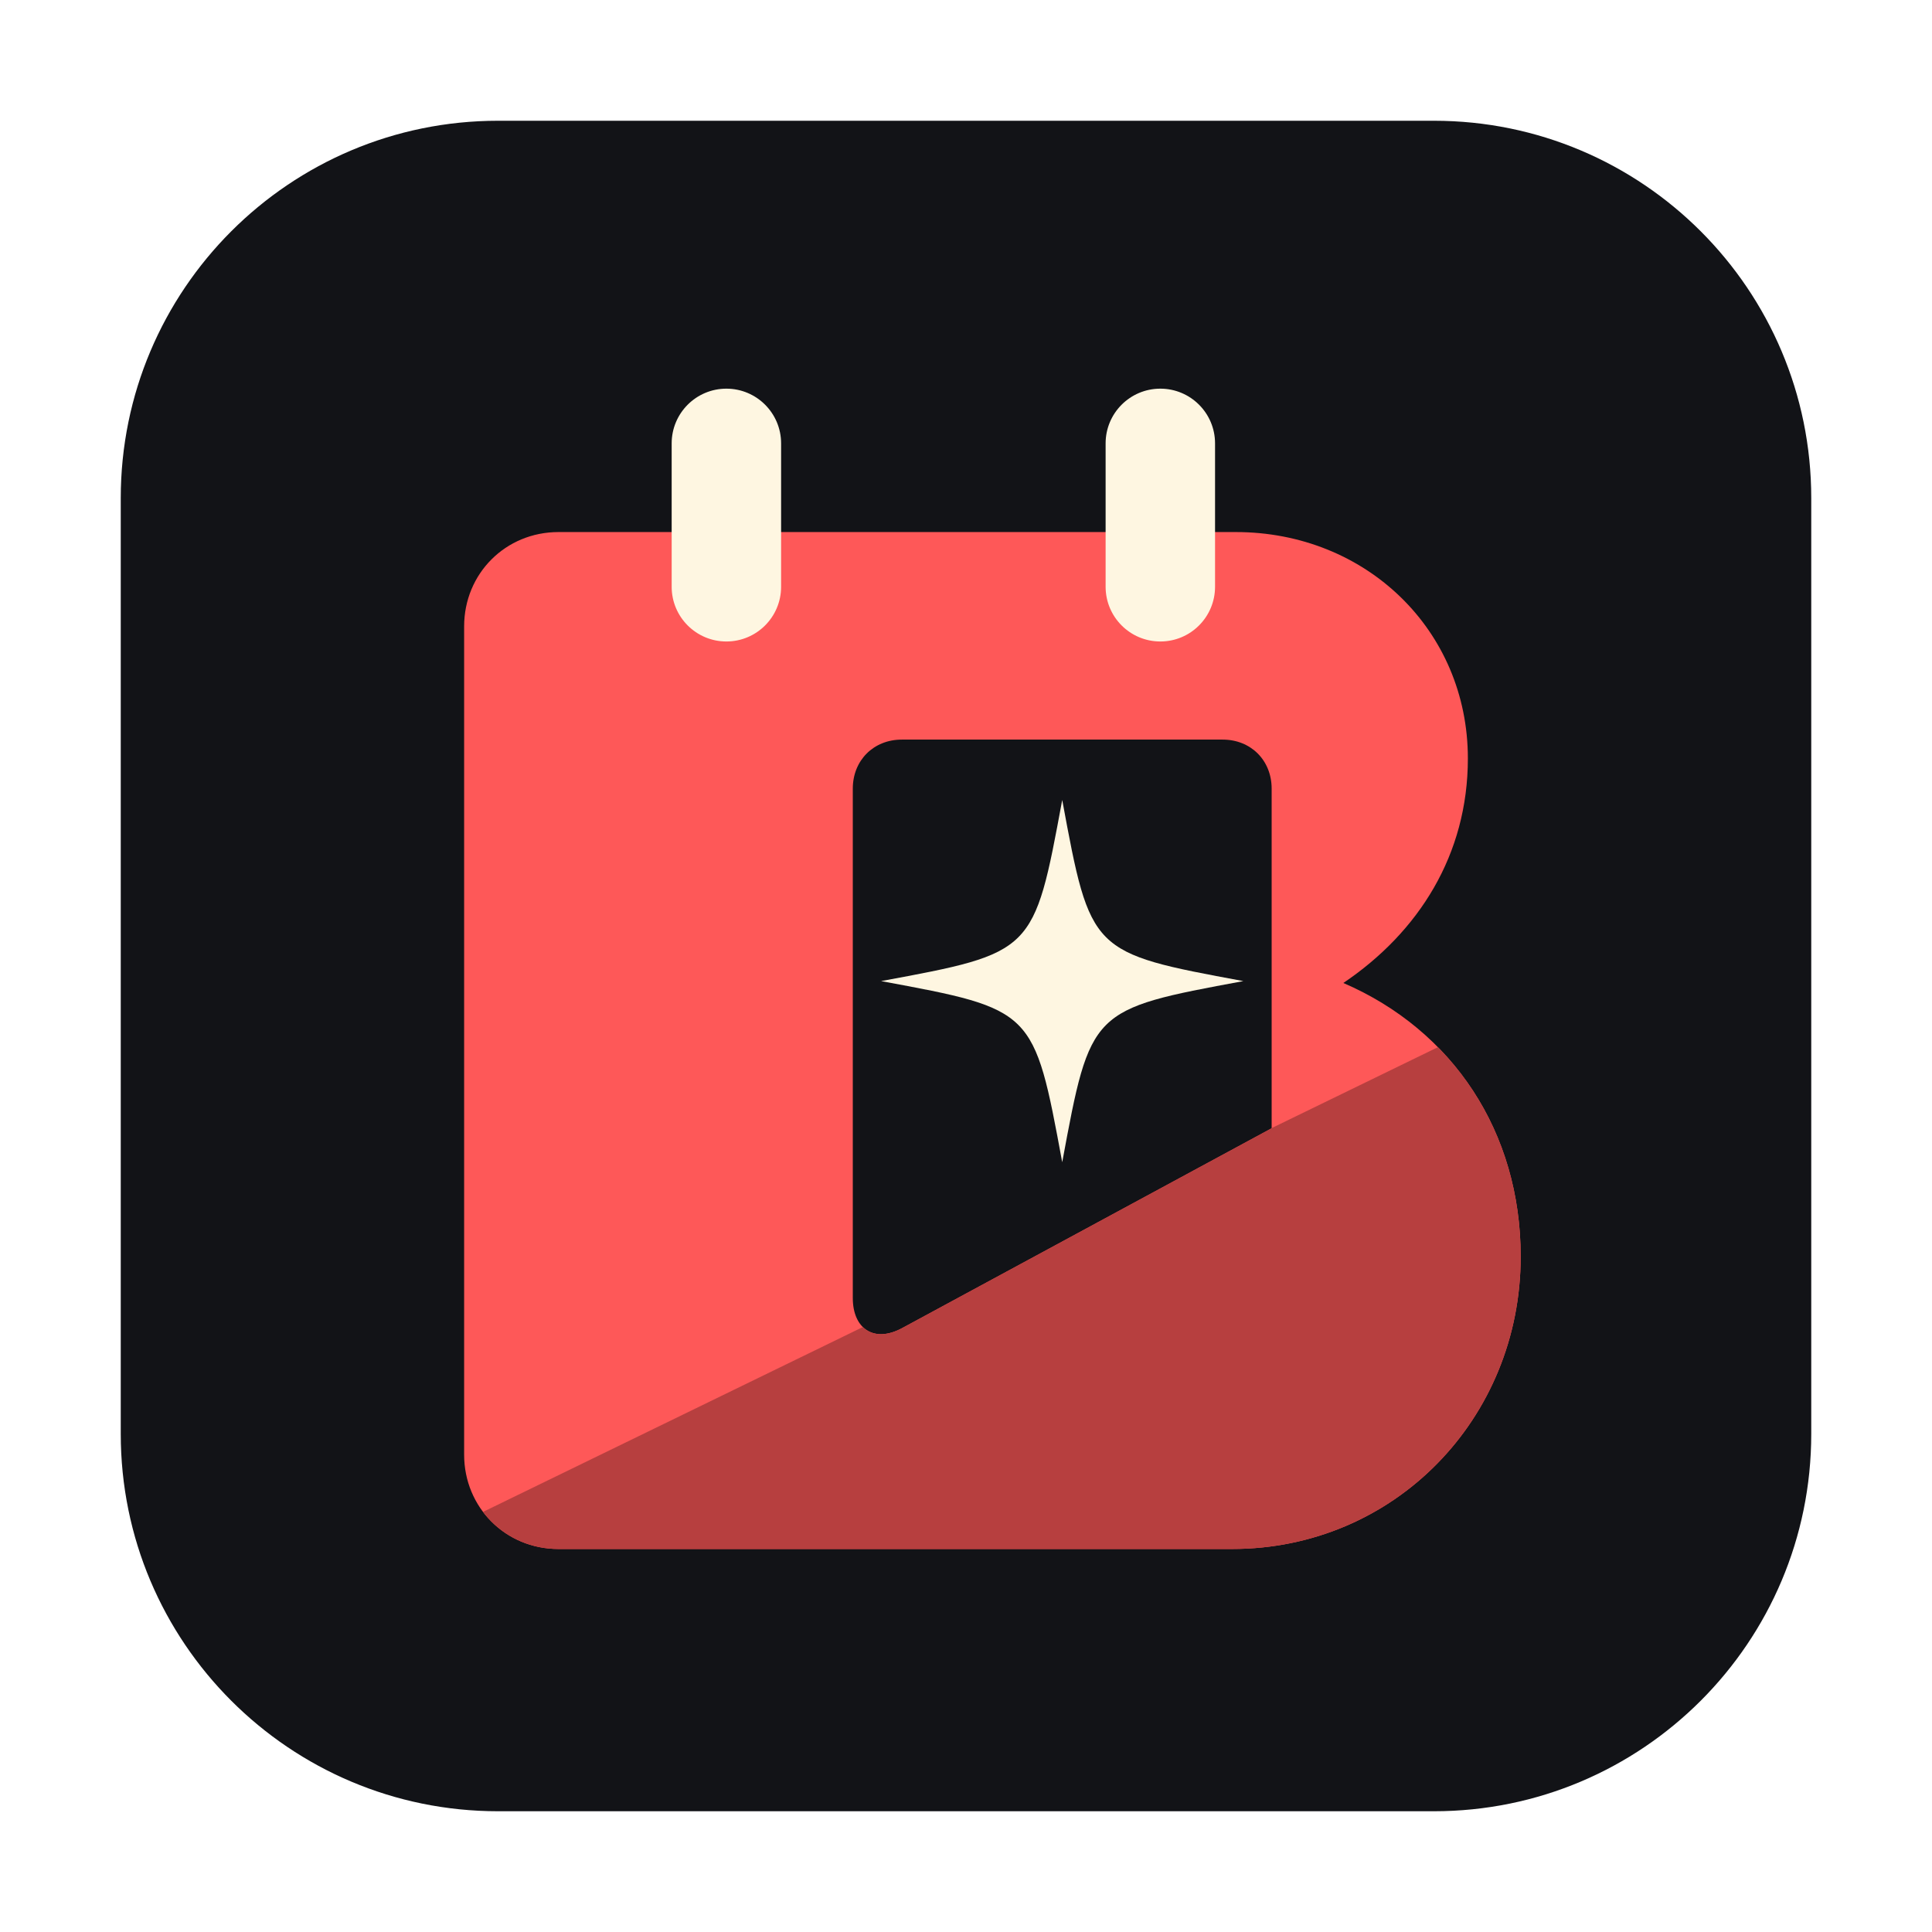
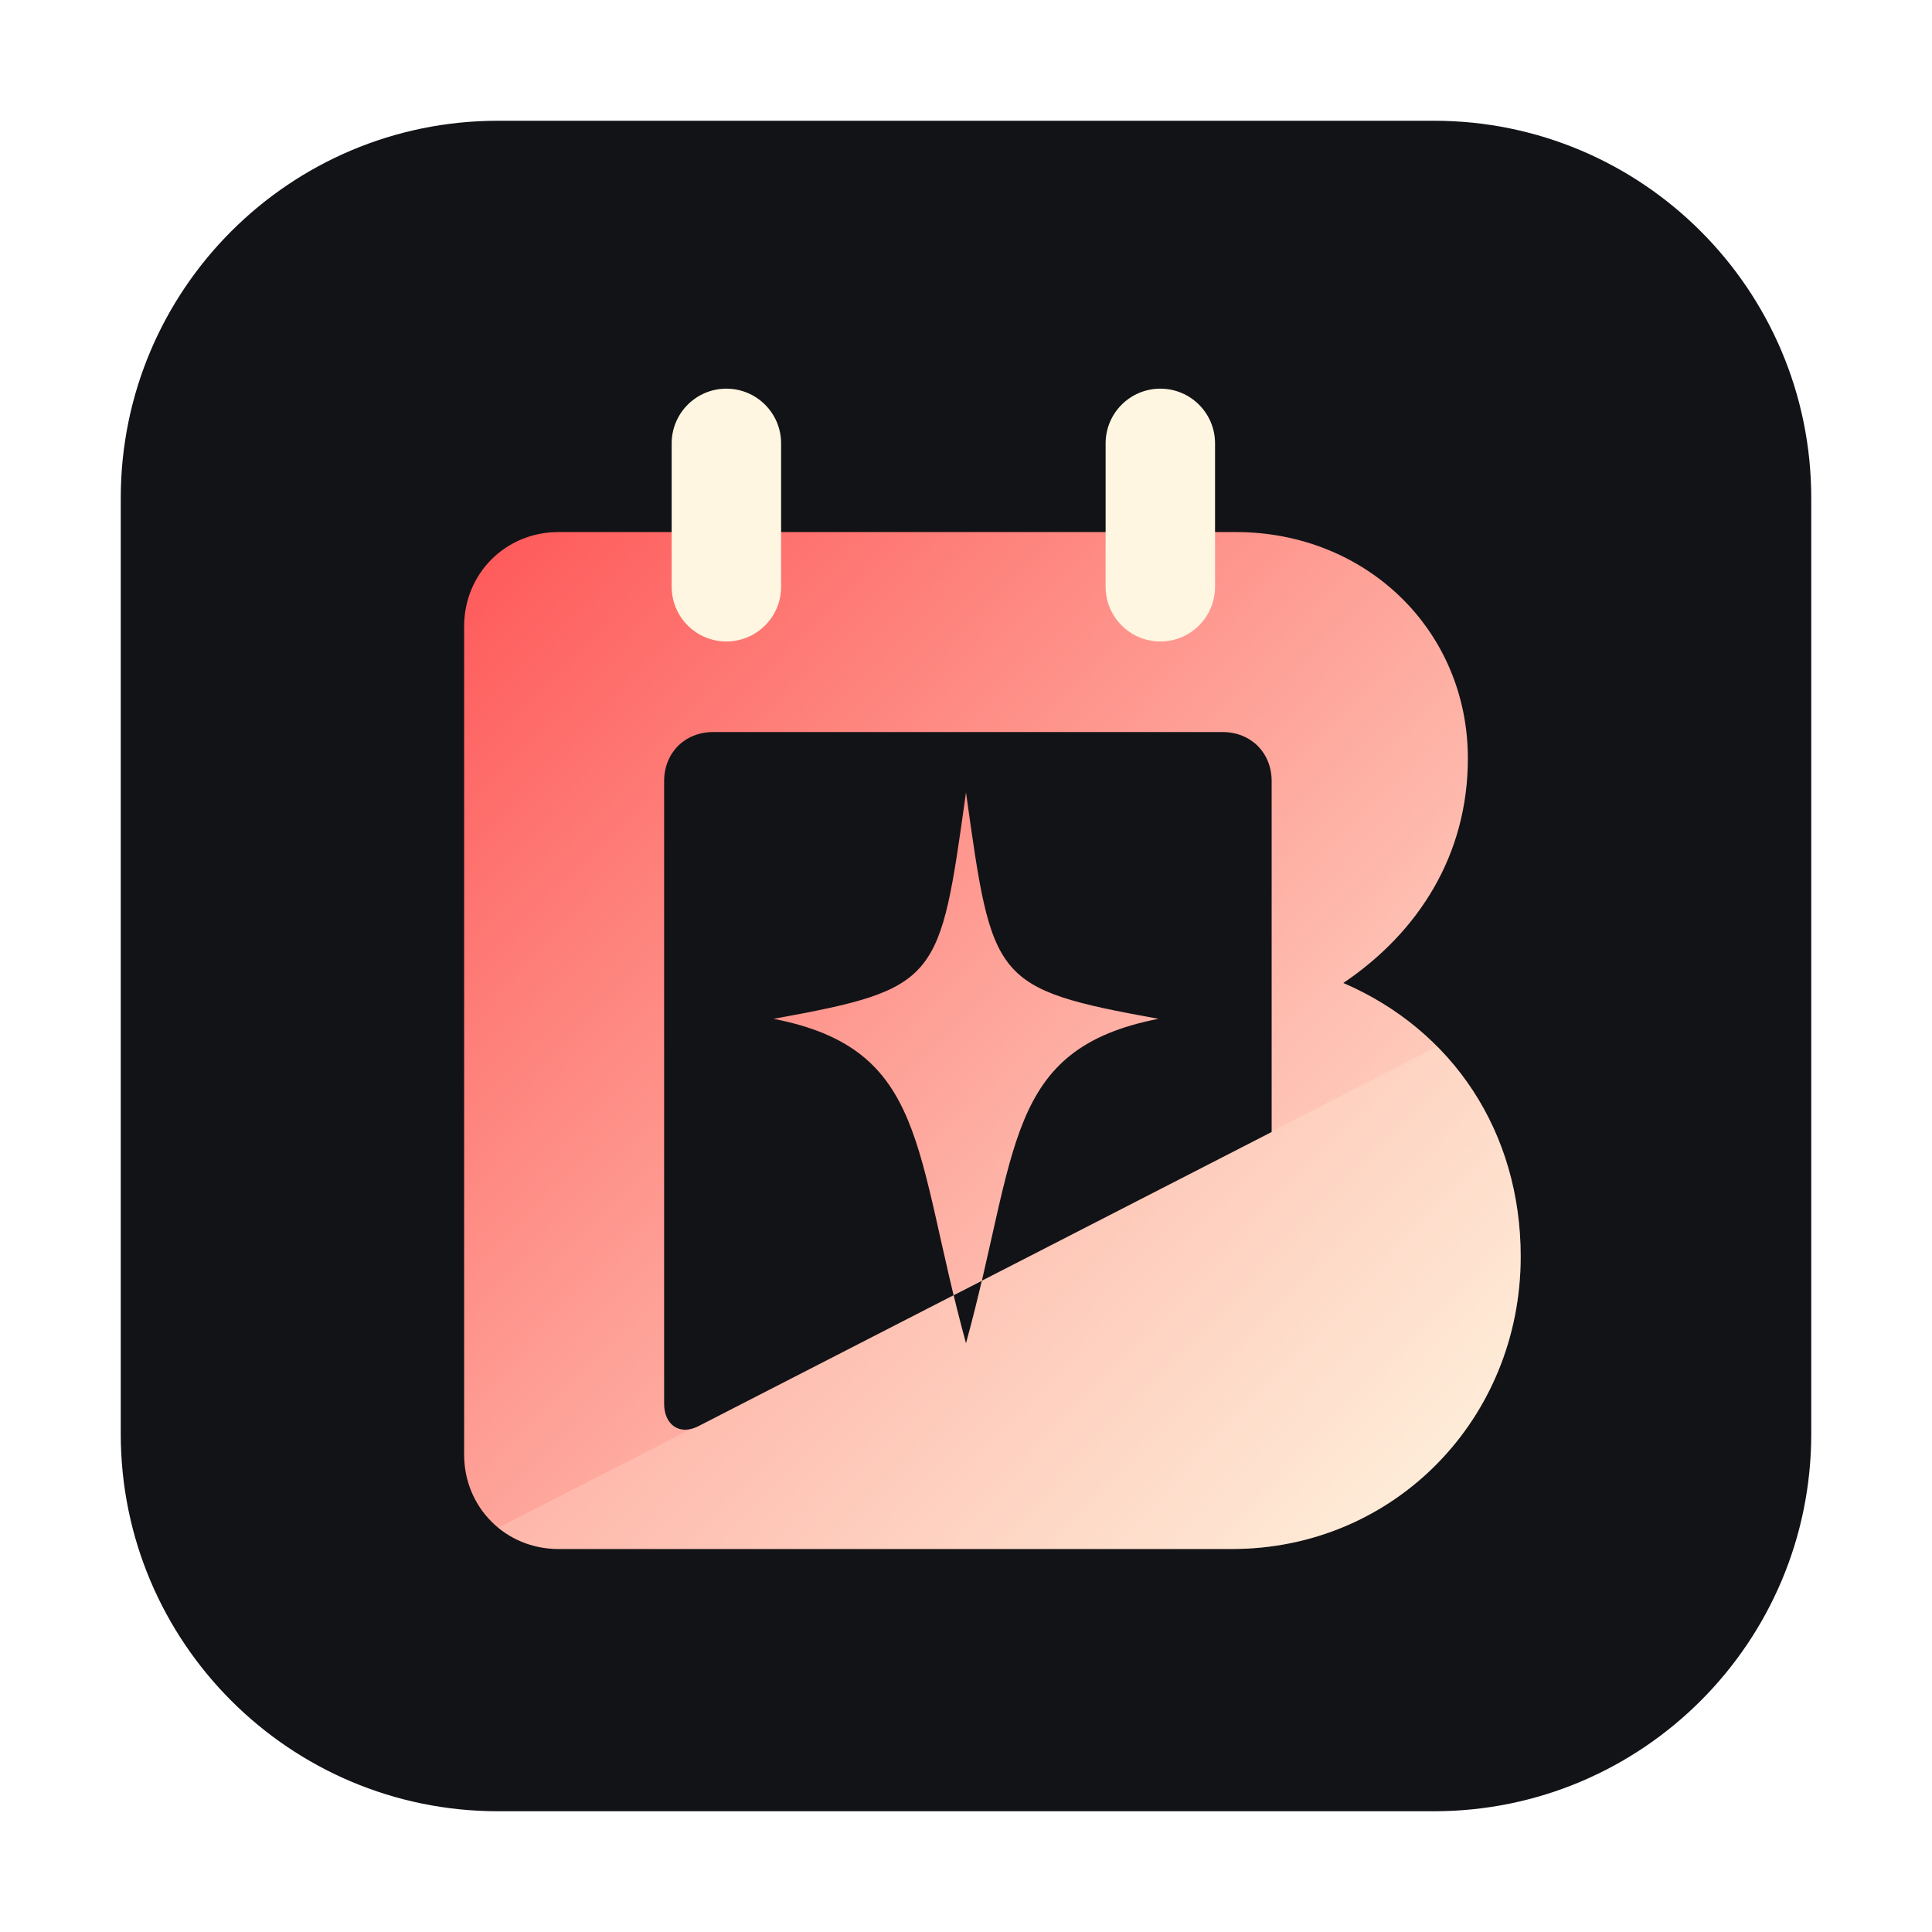
<svg xmlns="http://www.w3.org/2000/svg" viewBox="0 0 1024 1024">
  <rect x="64" y="64" width="896" height="896" rx="200" fill="#121317" />
-   <g>
+   <defs>
+     <linearGradient id="grad" gradientUnits="userSpaceOnUse" x1="246" y1="282" x2="806" y2="821">
+       <stop offset="0" stop-color="#fe5858" />
+       <stop offset="1" stop-color="#fef6e1" />
+     </linearGradient>
    <clipPath id="page">
-       <path clip-rule="evenodd" d="M296 282H655C724 282 778 334 778 402C778 453 752 494 712 521C770 546 806 600 806 666C806 752 739 821 653 821H296C268 821 246 799 246 771V332C246 304 268 282 296 282Z M478 392H648C663 392 674 403 674 418V598L478 704C463 712 452 704 452 688V418C452 403 463 392 478 392Z" />
+       <path clip-rule="evenodd" d="M296 282H655C724 282 778 334 778 402C778 453 752 494 712 521C770 546 806 600 806 666C806 752 739 821 653 821H296C268 821 246 799 246 771V332C246 304 268 282 296 282Z M378 388H648C663 388 674 399 674 414V600L370 756C360 761 352 755 352 744V414C352 399 363 388 378 388Z M512 420C526 520 526 524 614 540C532 556 540 610 512 712C484 610 492 556 410 540C498 524 498 520 512 420Z" />
    </clipPath>
-     <path fill="#fe5858" fill-rule="evenodd" d="M296 282H655C724 282 778 334 778 402C778 453 752 494 712 521C770 546 806 600 806 666C806 752 739 821 653 821H296C268 821 246 799 246 771V332C246 304 268 282 296 282Z M478 392H648C663 392 674 403 674 418V598L478 704C463 712 452 704 452 688V418C452 403 463 392 478 392Z" />
-     <path fill="#b73f3f" clip-path="url(#page)" d="M230 814L830 522V840H230Z" />
-     <path fill="#fef6e1" d="M563 424C578 505 578 505 659 520C578 535 578 535 563 616C548 535 548 535 467 520C548 505 548 505 563 424Z" />
-     <rect x="356" y="206" width="58" height="134" rx="29" fill="#fef6e1" />
-     <rect x="586" y="206" width="58" height="134" rx="29" fill="#fef6e1" />
-   </g>
+   </defs>
+   <path fill="url(#grad)" fill-rule="evenodd" d="M296 282H655C724 282 778 334 778 402C778 453 752 494 712 521C770 546 806 600 806 666C806 752 739 821 653 821H296C268 821 246 799 246 771V332C246 304 268 282 296 282Z M378 388H648C663 388 674 399 674 414V600L370 756C360 761 352 755 352 744V414C352 399 363 388 378 388Z M512 420C526 520 526 524 614 540C532 556 540 610 512 712C484 610 492 556 410 540C498 524 498 520 512 420Z" />
+   <path clip-path="url(#page)" fill="#fef6e1" fill-opacity="0.22" d="M246 819L806 532V840H230Z" />
+   <rect x="356" y="206" width="58" height="134" rx="29" fill="#fef6e1" />
+   <rect x="586" y="206" width="58" height="134" rx="29" fill="#fef6e1" />
</svg>
